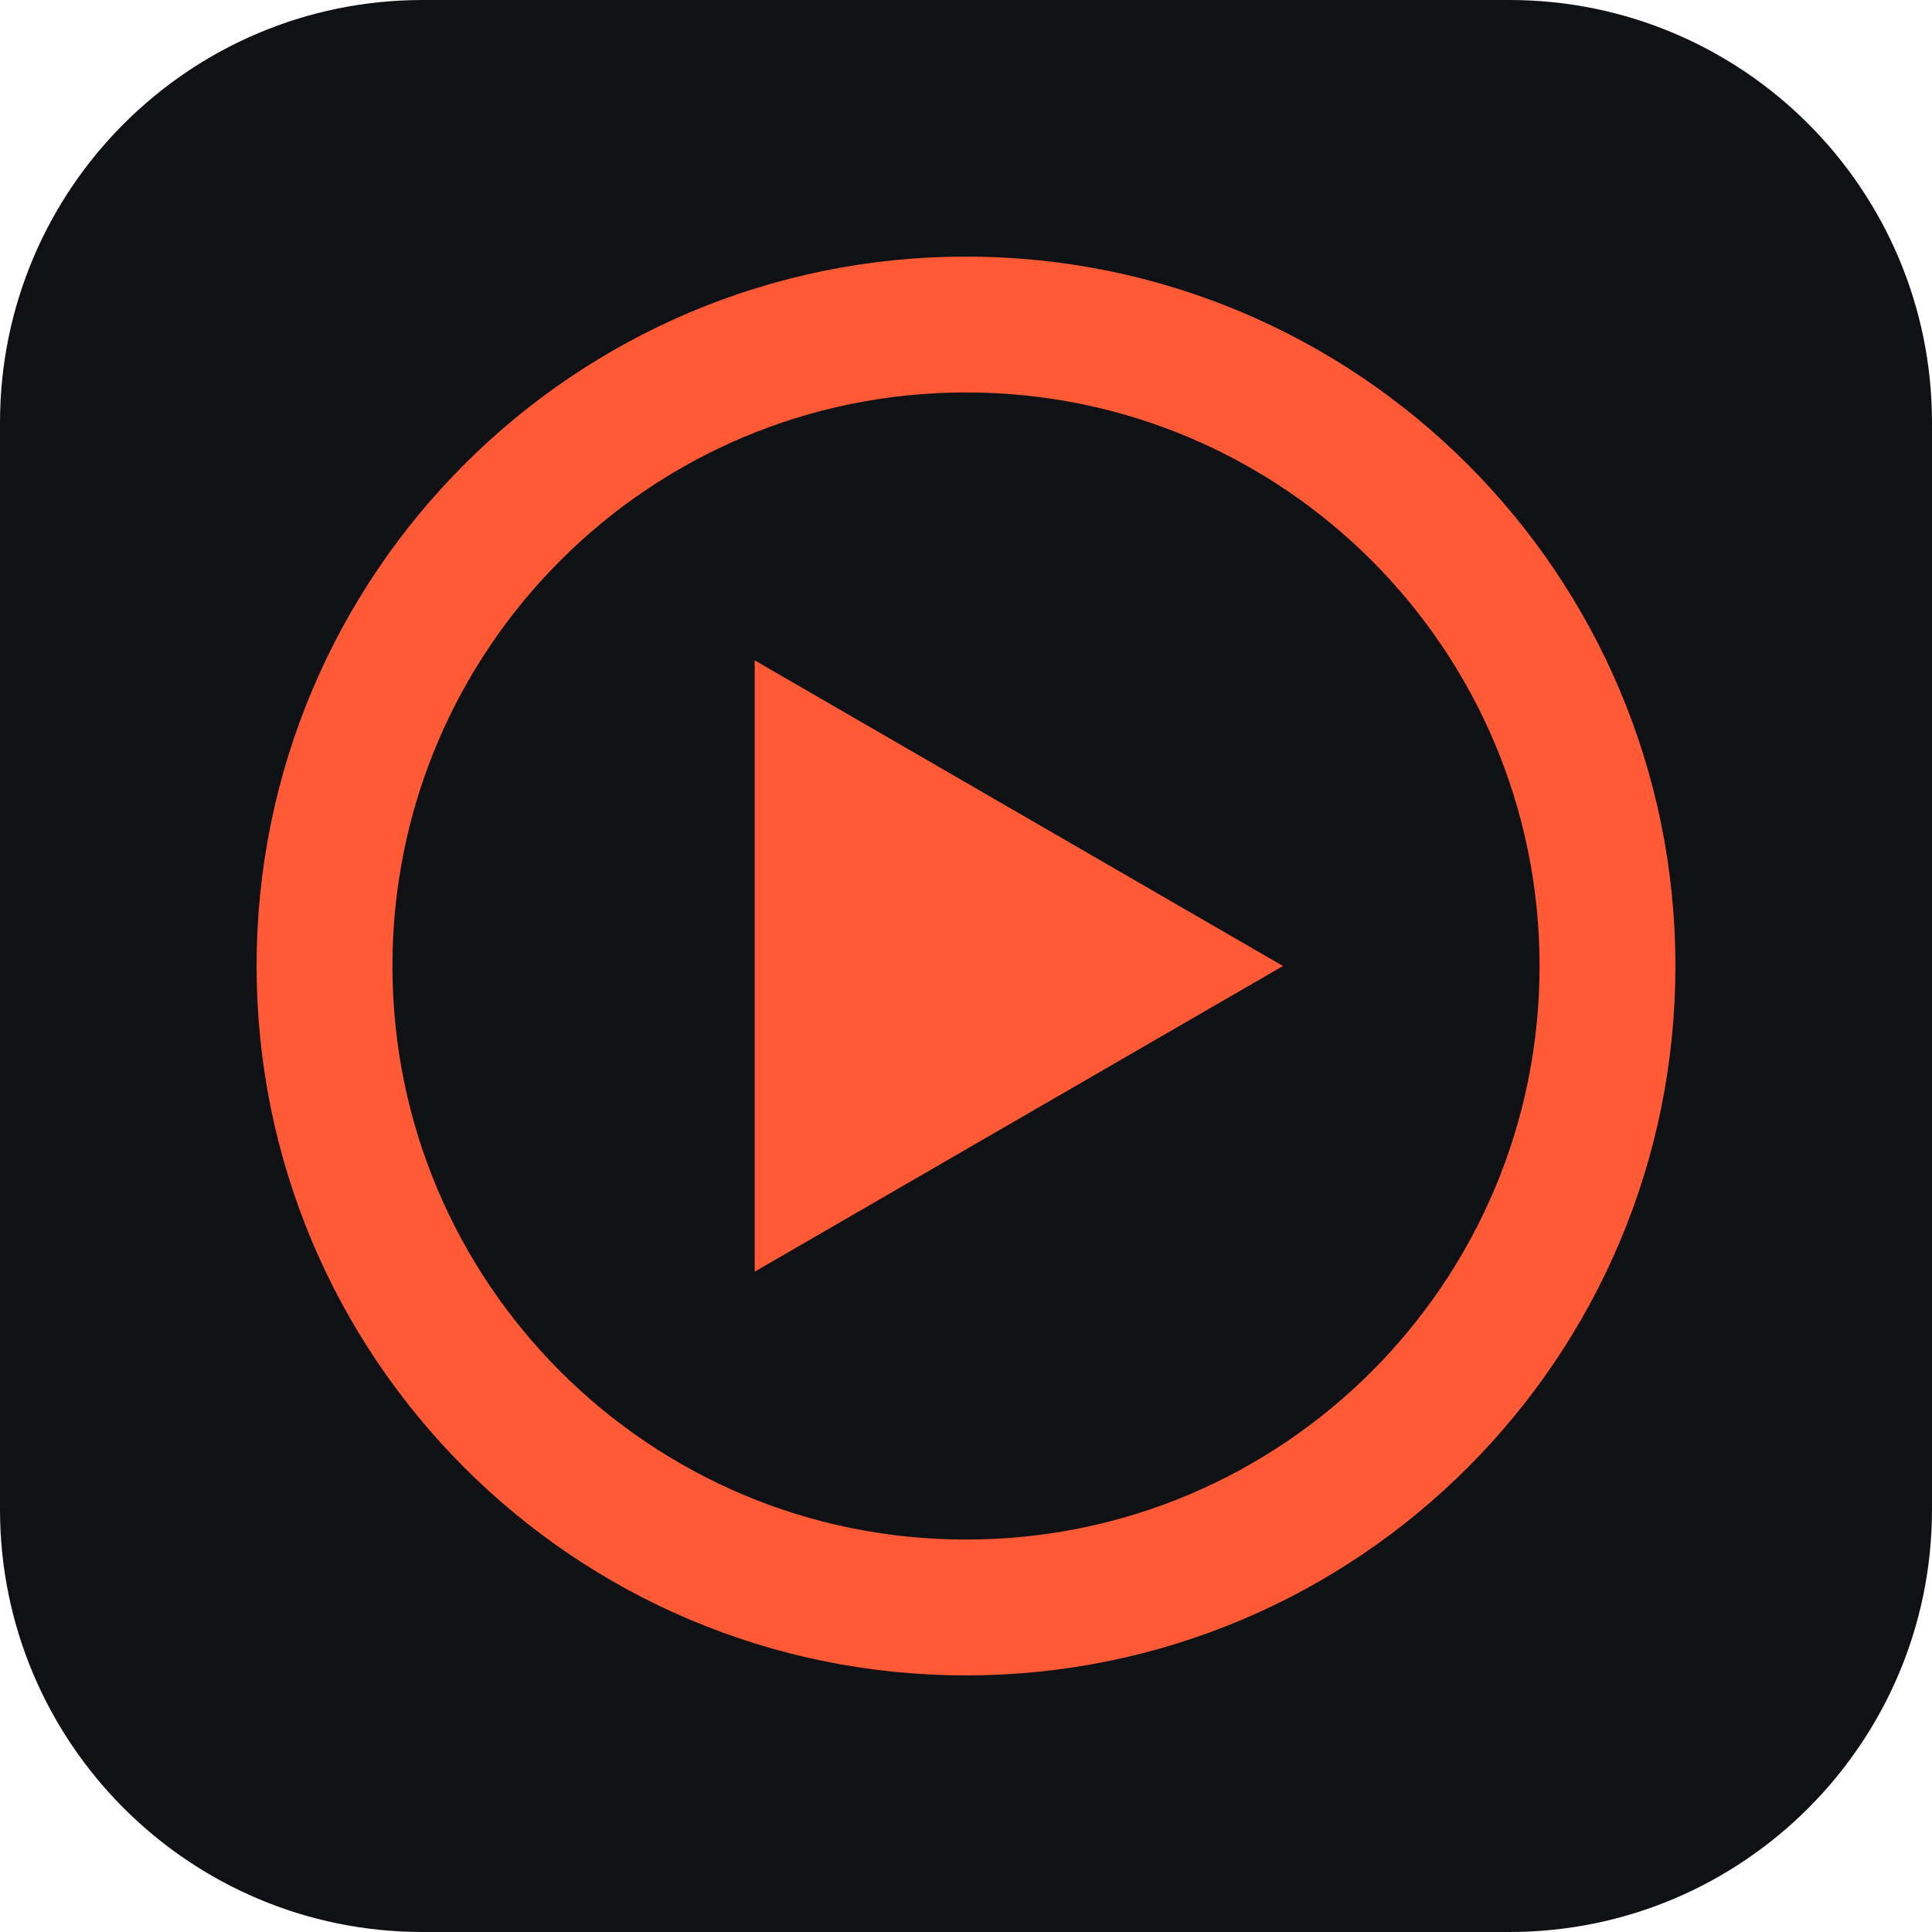
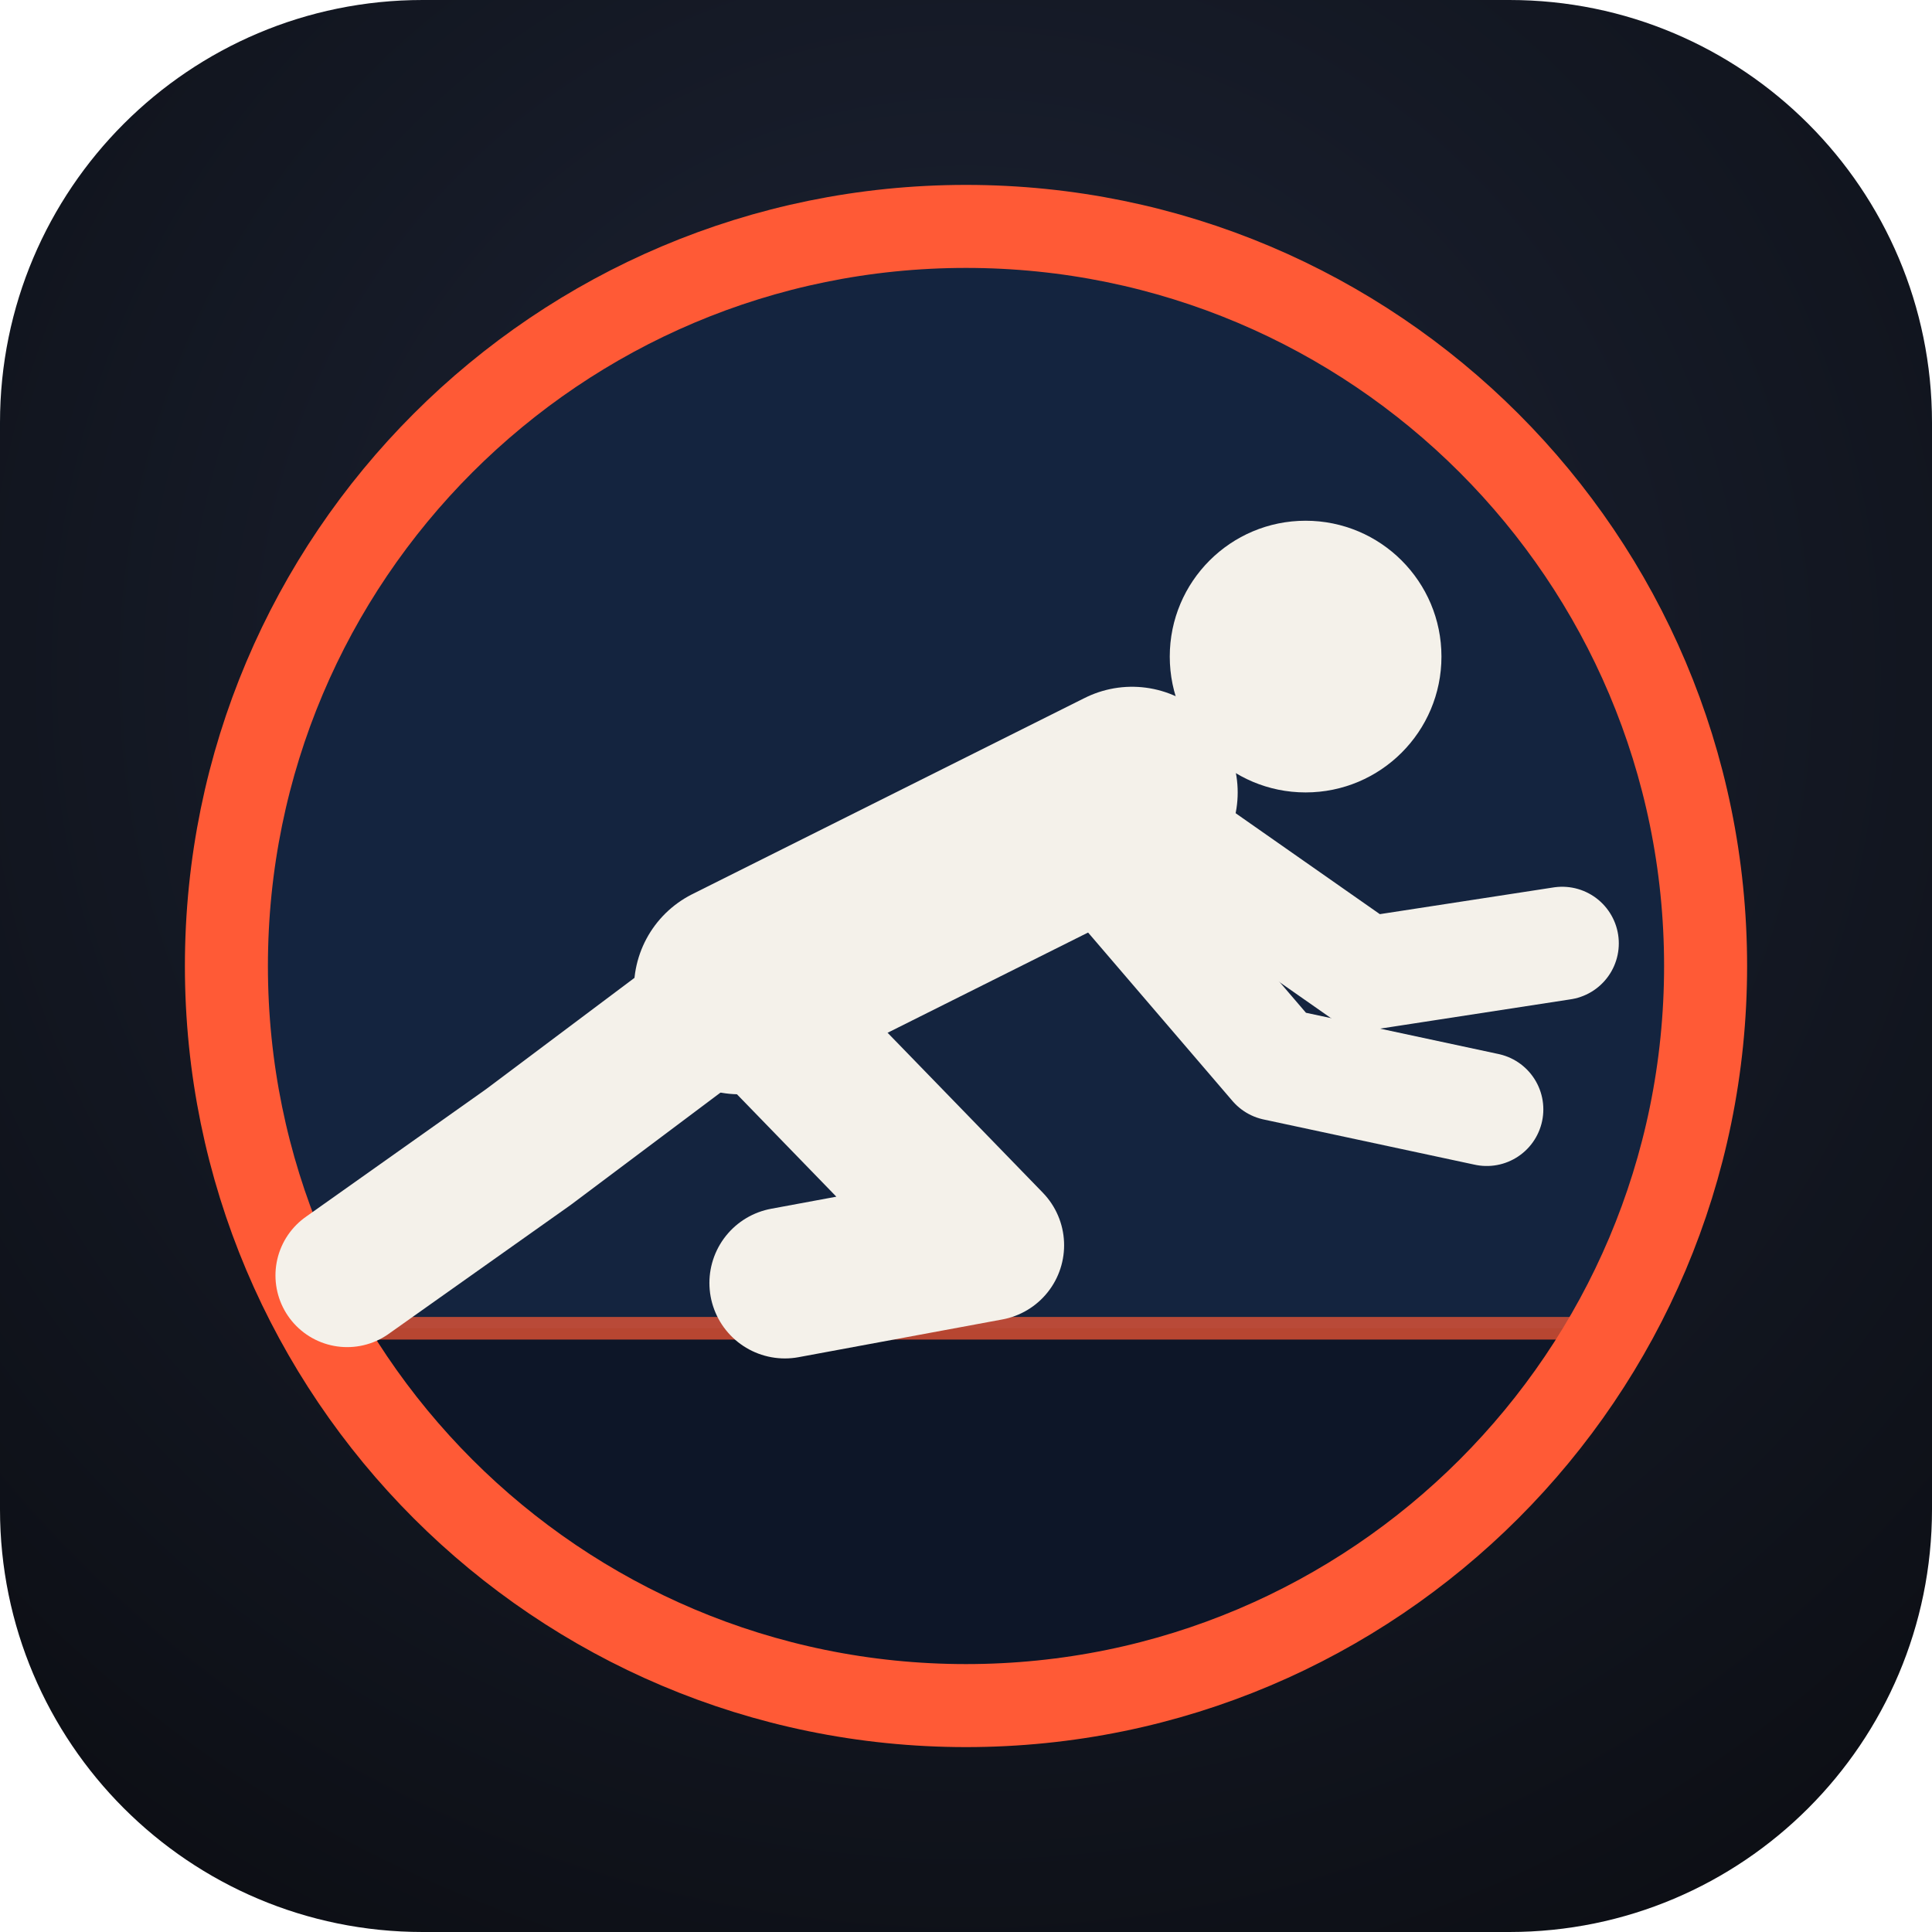
<svg xmlns="http://www.w3.org/2000/svg" viewBox="0 0 512 512">
-   <rect width="512" height="512" rx="112" fill="#0f1115" />
-   <circle cx="256" cy="256" r="170" fill="none" stroke="#ff5a36" stroke-width="36" />
-   <path d="M200 175 L340 256 L200 337 Z" fill="#ff5a36" />
+   <defs>
+     <radialGradient id="bg" cx="50%" cy="35%" r="80%">
+       <stop offset="0" stop-color="#1d2436" />
+       <stop offset="1" stop-color="#0b0d12" />
+     </radialGradient>
+     <clipPath id="mat">
+       <circle cx="256" cy="256" r="196" />
+     </clipPath>
+   </defs>
+   <rect width="512" height="512" rx="112" fill="url(#bg)" />
+   <circle cx="256" cy="256" r="196" fill="#14243f" />
+   <rect x="0" y="352" width="512" height="200" fill="#0d1628" clip-path="url(#mat)" />
+   <line x1="40" y1="352" x2="472" y2="352" stroke="#ff5a36" stroke-opacity=".7" stroke-width="6" clip-path="url(#mat)" />
+   <circle cx="256" cy="256" r="196" fill="none" stroke="#ff5a36" stroke-width="22" />
+   <g fill="none" stroke="#f4f1ea" stroke-linecap="round" stroke-linejoin="round">
+     <path d="M196 262 L140 304 L92 338" stroke-width="38" />
+     <path d="M196 262 L262 330 L208 340" stroke-width="40" />
+     <path d="M196 262 L300 210" stroke-width="56" />
+     <path d="M302 216 L362 258 L414 250" stroke-width="30" />
+     <path d="M290 226 L338 282 L394 294" stroke-width="30" />
+   </g>
+   <circle cx="346" cy="174" r="36" fill="#f4f1ea" />
</svg>
